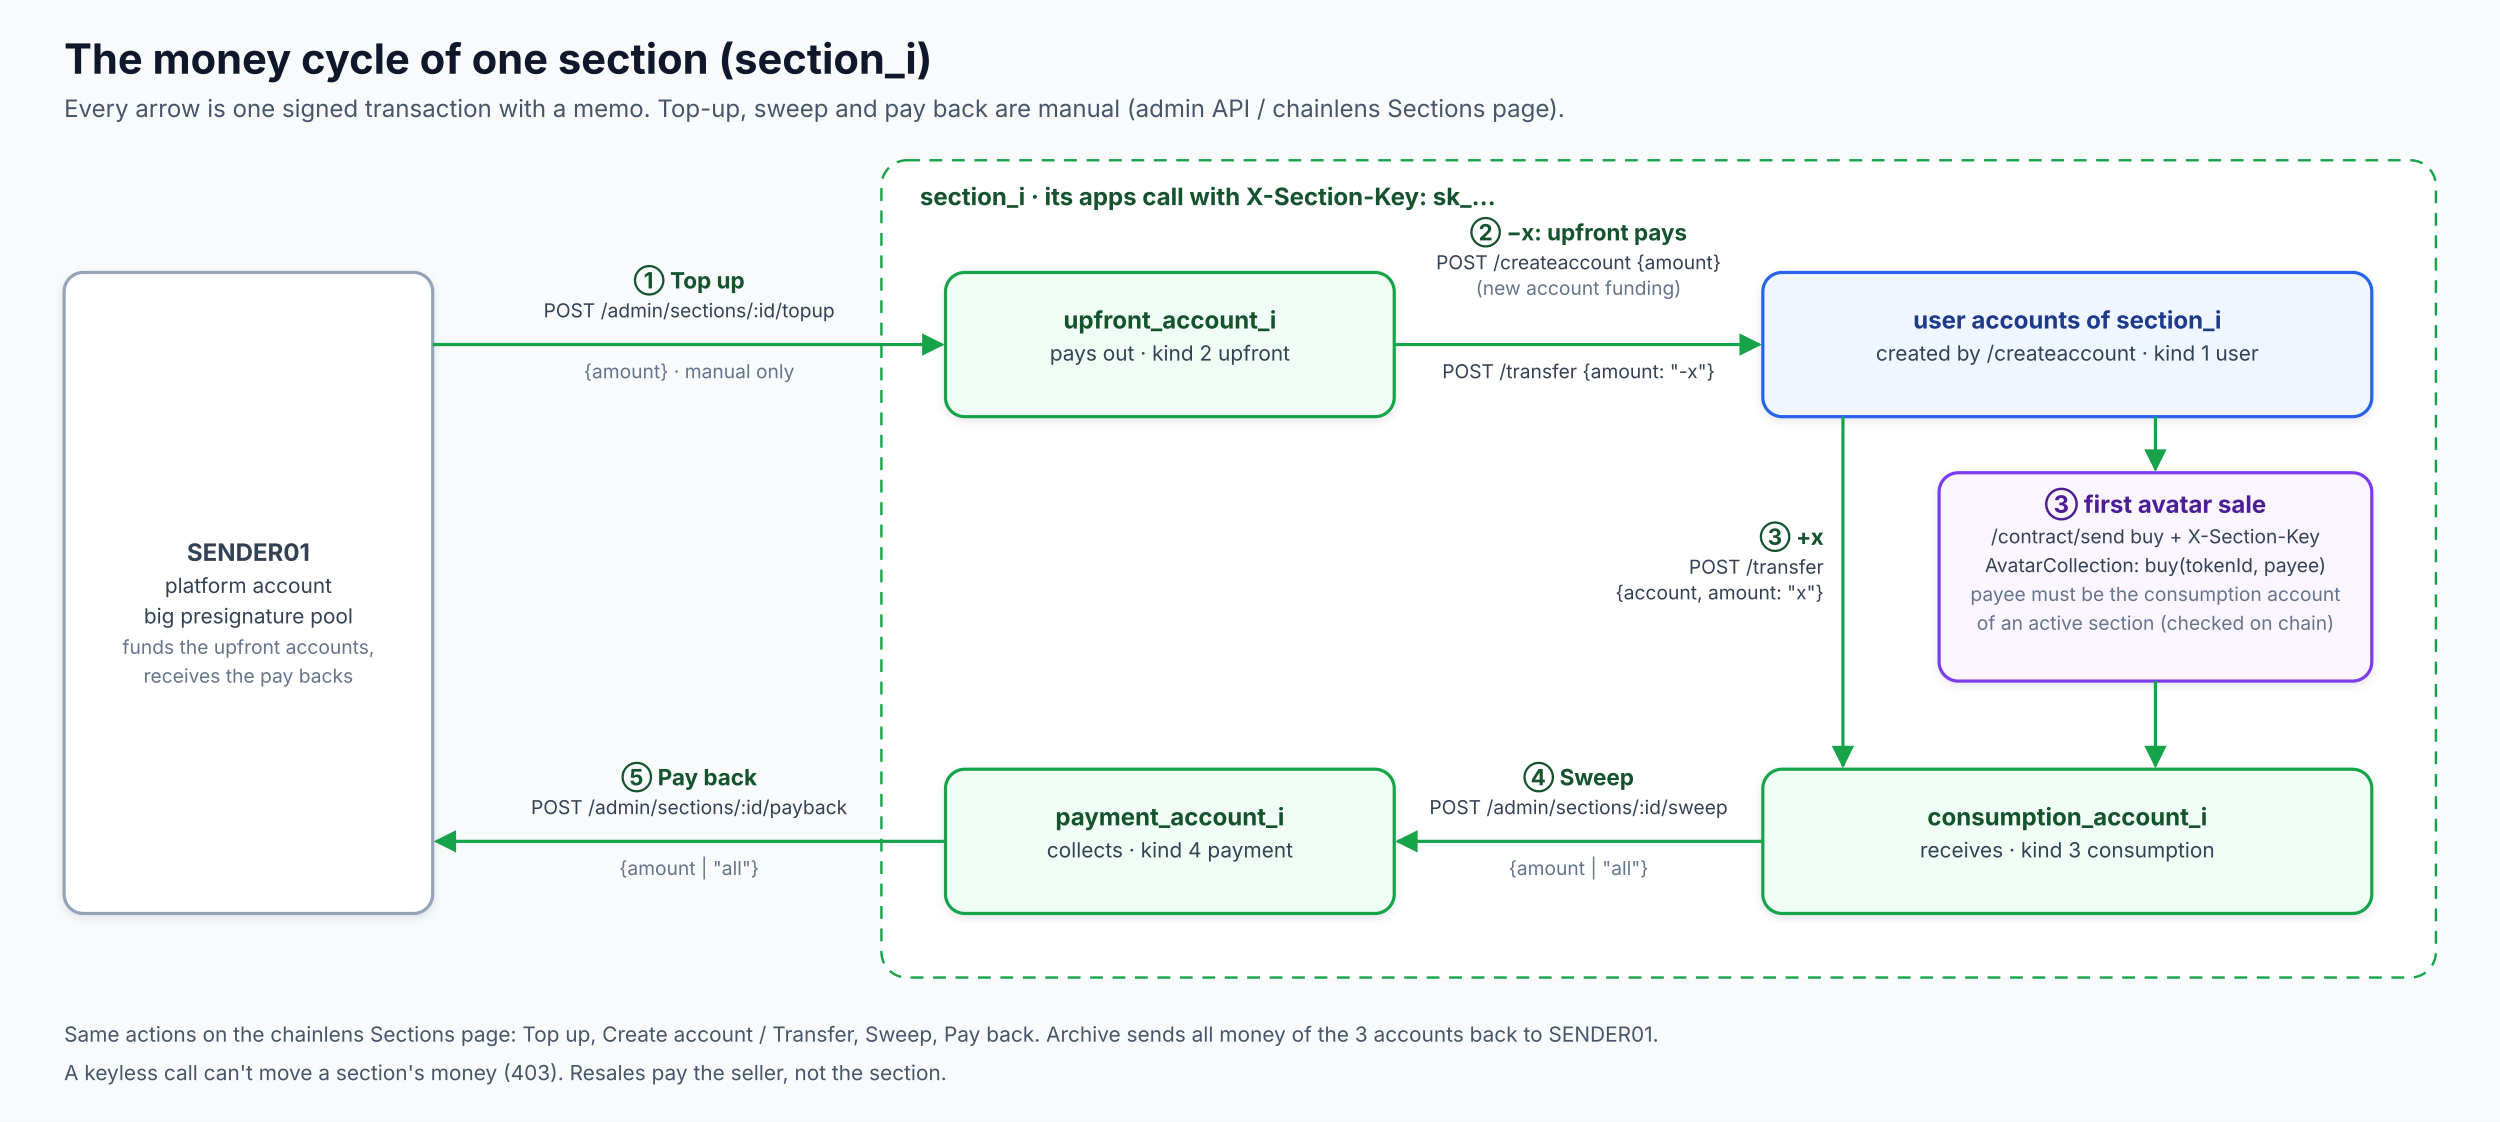
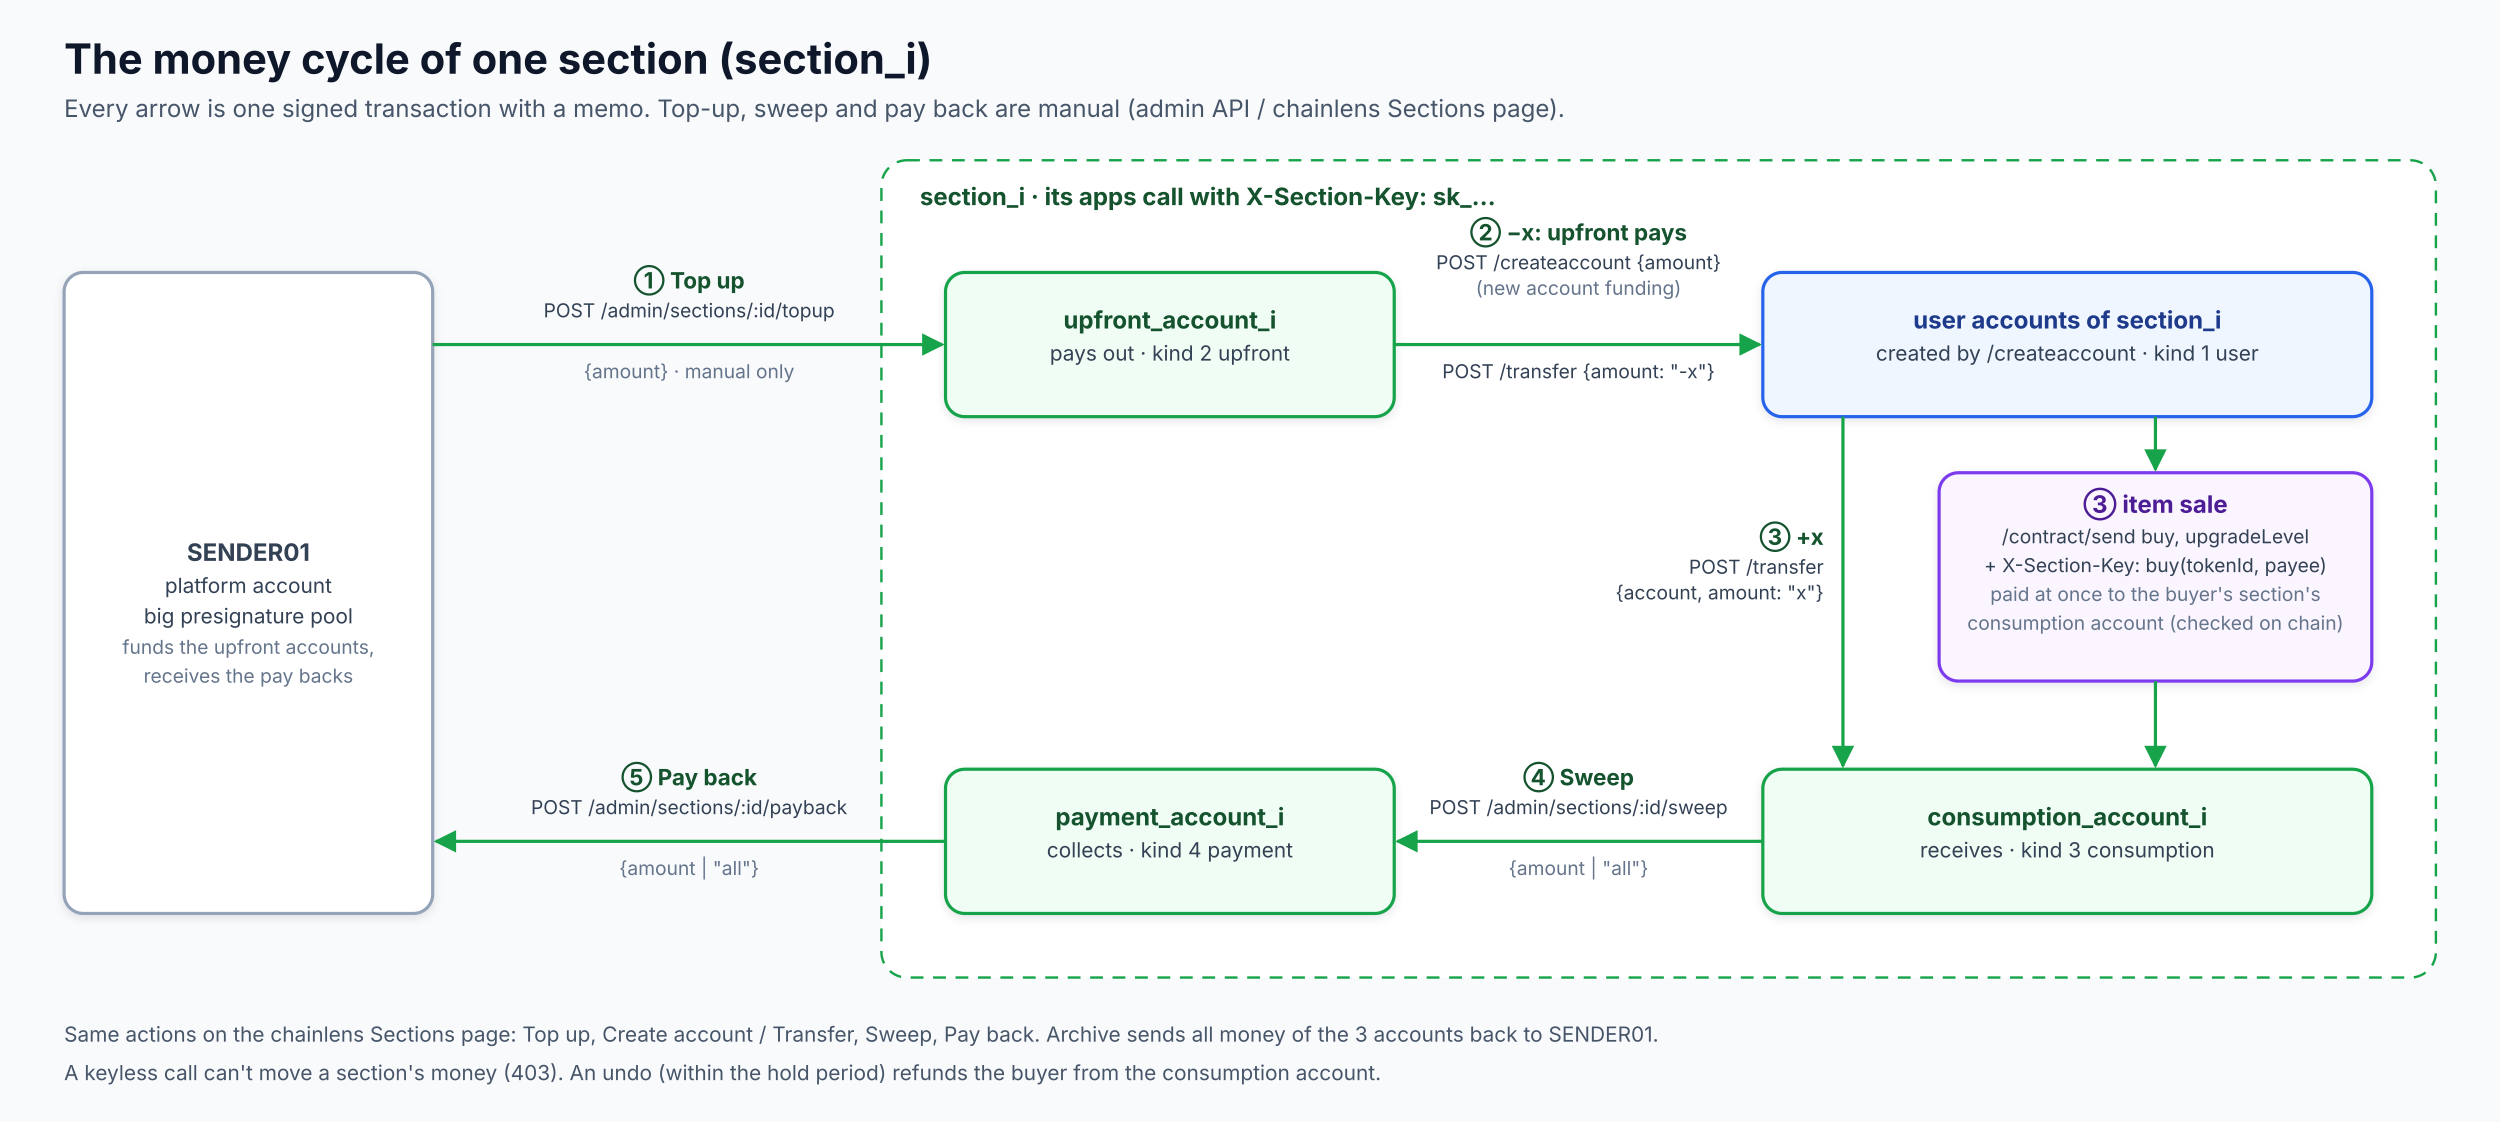
<svg xmlns="http://www.w3.org/2000/svg" width="1560" height="700" viewBox="0 0 1560 700" font-family="Inter, 'Segoe UI', Helvetica, Arial, sans-serif">
  <defs>
    <marker id="a" viewBox="0 0 10 10" refX="9" refY="5" markerWidth="7" markerHeight="7" orient="auto-start-reverse">
      <path d="M0,0 L10,5 L0,10 z" fill="#334155" />
    </marker>
    <marker id="aG" viewBox="0 0 10 10" refX="9" refY="5" markerWidth="7" markerHeight="7" orient="auto-start-reverse">
      <path d="M0,0 L10,5 L0,10 z" fill="#16a34a" />
    </marker>
    <marker id="aB" viewBox="0 0 10 10" refX="9" refY="5" markerWidth="7" markerHeight="7" orient="auto-start-reverse">
      <path d="M0,0 L10,5 L0,10 z" fill="#2563eb" />
    </marker>
    <marker id="aP" viewBox="0 0 10 10" refX="9" refY="5" markerWidth="7" markerHeight="7" orient="auto-start-reverse">
      <path d="M0,0 L10,5 L0,10 z" fill="#7c3aed" />
    </marker>
    <marker id="aC" viewBox="0 0 10 10" refX="9" refY="5" markerWidth="7" markerHeight="7" orient="auto-start-reverse">
      <path d="M0,0 L10,5 L0,10 z" fill="#0891b2" />
    </marker>
    <marker id="aM" viewBox="0 0 10 10" refX="9" refY="5" markerWidth="7" markerHeight="7" orient="auto-start-reverse">
      <path d="M0,0 L10,5 L0,10 z" fill="#059669" />
    </marker>
    <marker id="aR" viewBox="0 0 10 10" refX="9" refY="5" markerWidth="7" markerHeight="7" orient="auto-start-reverse">
      <path d="M0,0 L10,5 L0,10 z" fill="#e11d48" />
    </marker>
    <marker id="aO" viewBox="0 0 10 10" refX="9" refY="5" markerWidth="7" markerHeight="7" orient="auto-start-reverse">
      <path d="M0,0 L10,5 L0,10 z" fill="#f59e0b" />
    </marker>
    <filter id="sh" x="-5%" y="-5%" width="110%" height="115%">
      <feDropShadow dx="0" dy="2" stdDeviation="3" flood-color="#0f172a" flood-opacity="0.10" />
    </filter>
  </defs>
  <rect width="1560" height="700" fill="#f8fafc" />
  <text x="40" y="46" font-size="26" fill="#0f172a" font-weight="700">The money cycle of one section (section_i)</text>
  <text x="40" y="73" font-size="15" fill="#475569">Every arrow is one signed transaction with a memo. Top-up, sweep and pay back are manual (admin API / chainlens Sections page).</text>
  <rect x="550" y="100" width="970" height="510" rx="16" fill="#ffffff" stroke="#16a34a" stroke-width="1.5" stroke-dasharray="8 6" />
  <text x="574" y="128" font-size="15" fill="#14532d" font-weight="700" text-anchor="start">section_i · its apps call with X-Section-Key: sk_…</text>
  <rect x="40" y="170" width="230" height="400" rx="12" fill="#ffffff" stroke="#94a3b8" stroke-width="2" filter="url(#sh)" />
  <text x="155.0" y="350" font-size="15" fill="#334155" font-weight="700" text-anchor="middle">SENDER01</text>
  <text x="155.0" y="370" font-size="13" fill="#334155" font-weight="400" text-anchor="middle">platform account</text>
  <text x="155.0" y="389" font-size="13" fill="#334155" font-weight="400" text-anchor="middle">big presignature pool</text>
  <text x="155.0" y="408" font-size="12" fill="#64748b" font-weight="400" text-anchor="middle">funds the upfront accounts,</text>
  <text x="155.0" y="426" font-size="12" fill="#64748b" font-weight="400" text-anchor="middle">receives the pay backs</text>
  <rect x="590" y="170" width="280" height="90" rx="12" fill="#f0fdf4" stroke="#16a34a" stroke-width="2" filter="url(#sh)" />
  <text x="730.0" y="205" font-size="15" fill="#14532d" font-weight="700" text-anchor="middle">upfront_account_i</text>
  <text x="730.0" y="225" font-size="13" fill="#334155" font-weight="400" text-anchor="middle">pays out · kind 2 upfront</text>
  <rect x="1100" y="170" width="380" height="90" rx="12" fill="#eff6ff" stroke="#2563eb" stroke-width="2" filter="url(#sh)" />
  <text x="1290.0" y="205" font-size="15" fill="#1e3a8a" font-weight="700" text-anchor="middle">user accounts of section_i</text>
  <text x="1290.0" y="225" font-size="13" fill="#334155" font-weight="400" text-anchor="middle">created by /createaccount · kind 1 user</text>
  <rect x="1100" y="480" width="380" height="90" rx="12" fill="#f0fdf4" stroke="#16a34a" stroke-width="2" filter="url(#sh)" />
  <text x="1290.0" y="515" font-size="15" fill="#14532d" font-weight="700" text-anchor="middle">consumption_account_i</text>
  <text x="1290.0" y="535" font-size="13" fill="#334155" font-weight="400" text-anchor="middle">receives · kind 3 consumption</text>
  <rect x="590" y="480" width="280" height="90" rx="12" fill="#f0fdf4" stroke="#16a34a" stroke-width="2" filter="url(#sh)" />
  <text x="730.0" y="515" font-size="15" fill="#14532d" font-weight="700" text-anchor="middle">payment_account_i</text>
  <text x="730.0" y="535" font-size="13" fill="#334155" font-weight="400" text-anchor="middle">collects · kind 4 payment</text>
  <rect x="1210" y="295" width="270" height="130" rx="12" fill="#faf5ff" stroke="#7c3aed" stroke-width="2" filter="url(#sh)" />
-   <text x="1345.0" y="320" font-size="15" fill="#4c1d95" font-weight="700" text-anchor="middle">③ first avatar sale</text>
-   <text x="1345.0" y="339" font-size="12" fill="#334155" font-weight="400" text-anchor="middle">/contract/send buy + X-Section-Key</text>
-   <text x="1345.0" y="357" font-size="12" fill="#334155" font-weight="400" text-anchor="middle">AvatarCollection: buy(tokenId, payee)</text>
-   <text x="1345.0" y="375" font-size="12" fill="#64748b" font-weight="400" text-anchor="middle">payee must be the consumption account</text>
-   <text x="1345.0" y="393" font-size="12" fill="#64748b" font-weight="400" text-anchor="middle">of an active section (checked on chain)</text>
+   <text x="1345.0" y="320" font-size="15" fill="#4c1d95" font-weight="700" text-anchor="middle">③ item sale</text>
+   <text x="1345.0" y="339" font-size="12" fill="#334155" font-weight="400" text-anchor="middle">/contract/send buy, upgradeLevel</text>
+   <text x="1345.0" y="357" font-size="12" fill="#334155" font-weight="400" text-anchor="middle">+ X-Section-Key: buy(tokenId, payee)</text>
+   <text x="1345.0" y="375" font-size="12" fill="#64748b" font-weight="400" text-anchor="middle">paid at once to the buyer's section's</text>
+   <text x="1345.0" y="393" font-size="12" fill="#64748b" font-weight="400" text-anchor="middle">consumption account (checked on chain)</text>
  <path d="M270,215 L588,215" fill="none" stroke="#16a34a" stroke-width="2" marker-end="url(#aG)" />
  <text x="430" y="180" font-size="14" fill="#14532d" font-weight="700" text-anchor="middle">① Top up</text>
  <text x="430" y="198" font-size="12" fill="#334155" font-weight="400" text-anchor="middle">POST /admin/sections/:id/topup</text>
  <text x="430" y="236" font-size="12" fill="#64748b" font-weight="400" text-anchor="middle">{amount} · manual only</text>
  <path d="M870,215 L1098,215" fill="none" stroke="#16a34a" stroke-width="2" marker-end="url(#aG)" />
  <text x="985" y="150" font-size="14" fill="#14532d" font-weight="700" text-anchor="middle">② −x: upfront pays</text>
  <text x="985" y="168" font-size="12" fill="#334155" font-weight="400" text-anchor="middle">POST /createaccount {amount}</text>
  <text x="985" y="184" font-size="12" fill="#64748b" font-weight="400" text-anchor="middle">(new account funding)</text>
  <text x="985" y="236" font-size="12" fill="#334155" font-weight="400" text-anchor="middle">POST /transfer {amount: "-x"}</text>
  <path d="M1150,260 L1150,478" fill="none" stroke="#16a34a" stroke-width="2" marker-end="url(#aG)" />
  <text x="1138" y="340" font-size="14" fill="#14532d" font-weight="700" text-anchor="end">③ +x</text>
  <text x="1138" y="358" font-size="12" fill="#334155" font-weight="400" text-anchor="end">POST /transfer</text>
  <text x="1138" y="374" font-size="12" fill="#334155" font-weight="400" text-anchor="end">{account, amount: "x"}</text>
  <path d="M1345,260 L1345,293" fill="none" stroke="#16a34a" stroke-width="2" marker-end="url(#aG)" />
  <path d="M1345,425 L1345,478" fill="none" stroke="#16a34a" stroke-width="2" marker-end="url(#aG)" />
  <path d="M1100,525 L872,525" fill="none" stroke="#16a34a" stroke-width="2" marker-end="url(#aG)" />
  <text x="985" y="490" font-size="14" fill="#14532d" font-weight="700" text-anchor="middle">④ Sweep</text>
  <text x="985" y="508" font-size="12" fill="#334155" font-weight="400" text-anchor="middle">POST /admin/sections/:id/sweep</text>
  <text x="985" y="546" font-size="12" fill="#64748b" font-weight="400" text-anchor="middle">{amount | "all"}</text>
  <path d="M590,525 L272,525" fill="none" stroke="#16a34a" stroke-width="2" marker-end="url(#aG)" />
  <text x="430" y="490" font-size="14" fill="#14532d" font-weight="700" text-anchor="middle">⑤ Pay back</text>
  <text x="430" y="508" font-size="12" fill="#334155" font-weight="400" text-anchor="middle">POST /admin/sections/:id/payback</text>
  <text x="430" y="546" font-size="12" fill="#64748b" font-weight="400" text-anchor="middle">{amount | "all"}</text>
  <text x="40" y="650" font-size="13" fill="#475569" font-weight="400" text-anchor="start">Same actions on the chainlens Sections page: Top up, Create account / Transfer, Sweep, Pay back. Archive sends all money of the 3 accounts back to SENDER01.</text>
-   <text x="40" y="674" font-size="13" fill="#475569" font-weight="400" text-anchor="start">A keyless call can't move a section's money (403). Resales pay the seller, not the section.</text>
+   <text x="40" y="674" font-size="13" fill="#475569" font-weight="400" text-anchor="start">A keyless call can't move a section's money (403). An undo (within the hold period) refunds the buyer from the consumption account.</text>
</svg>
